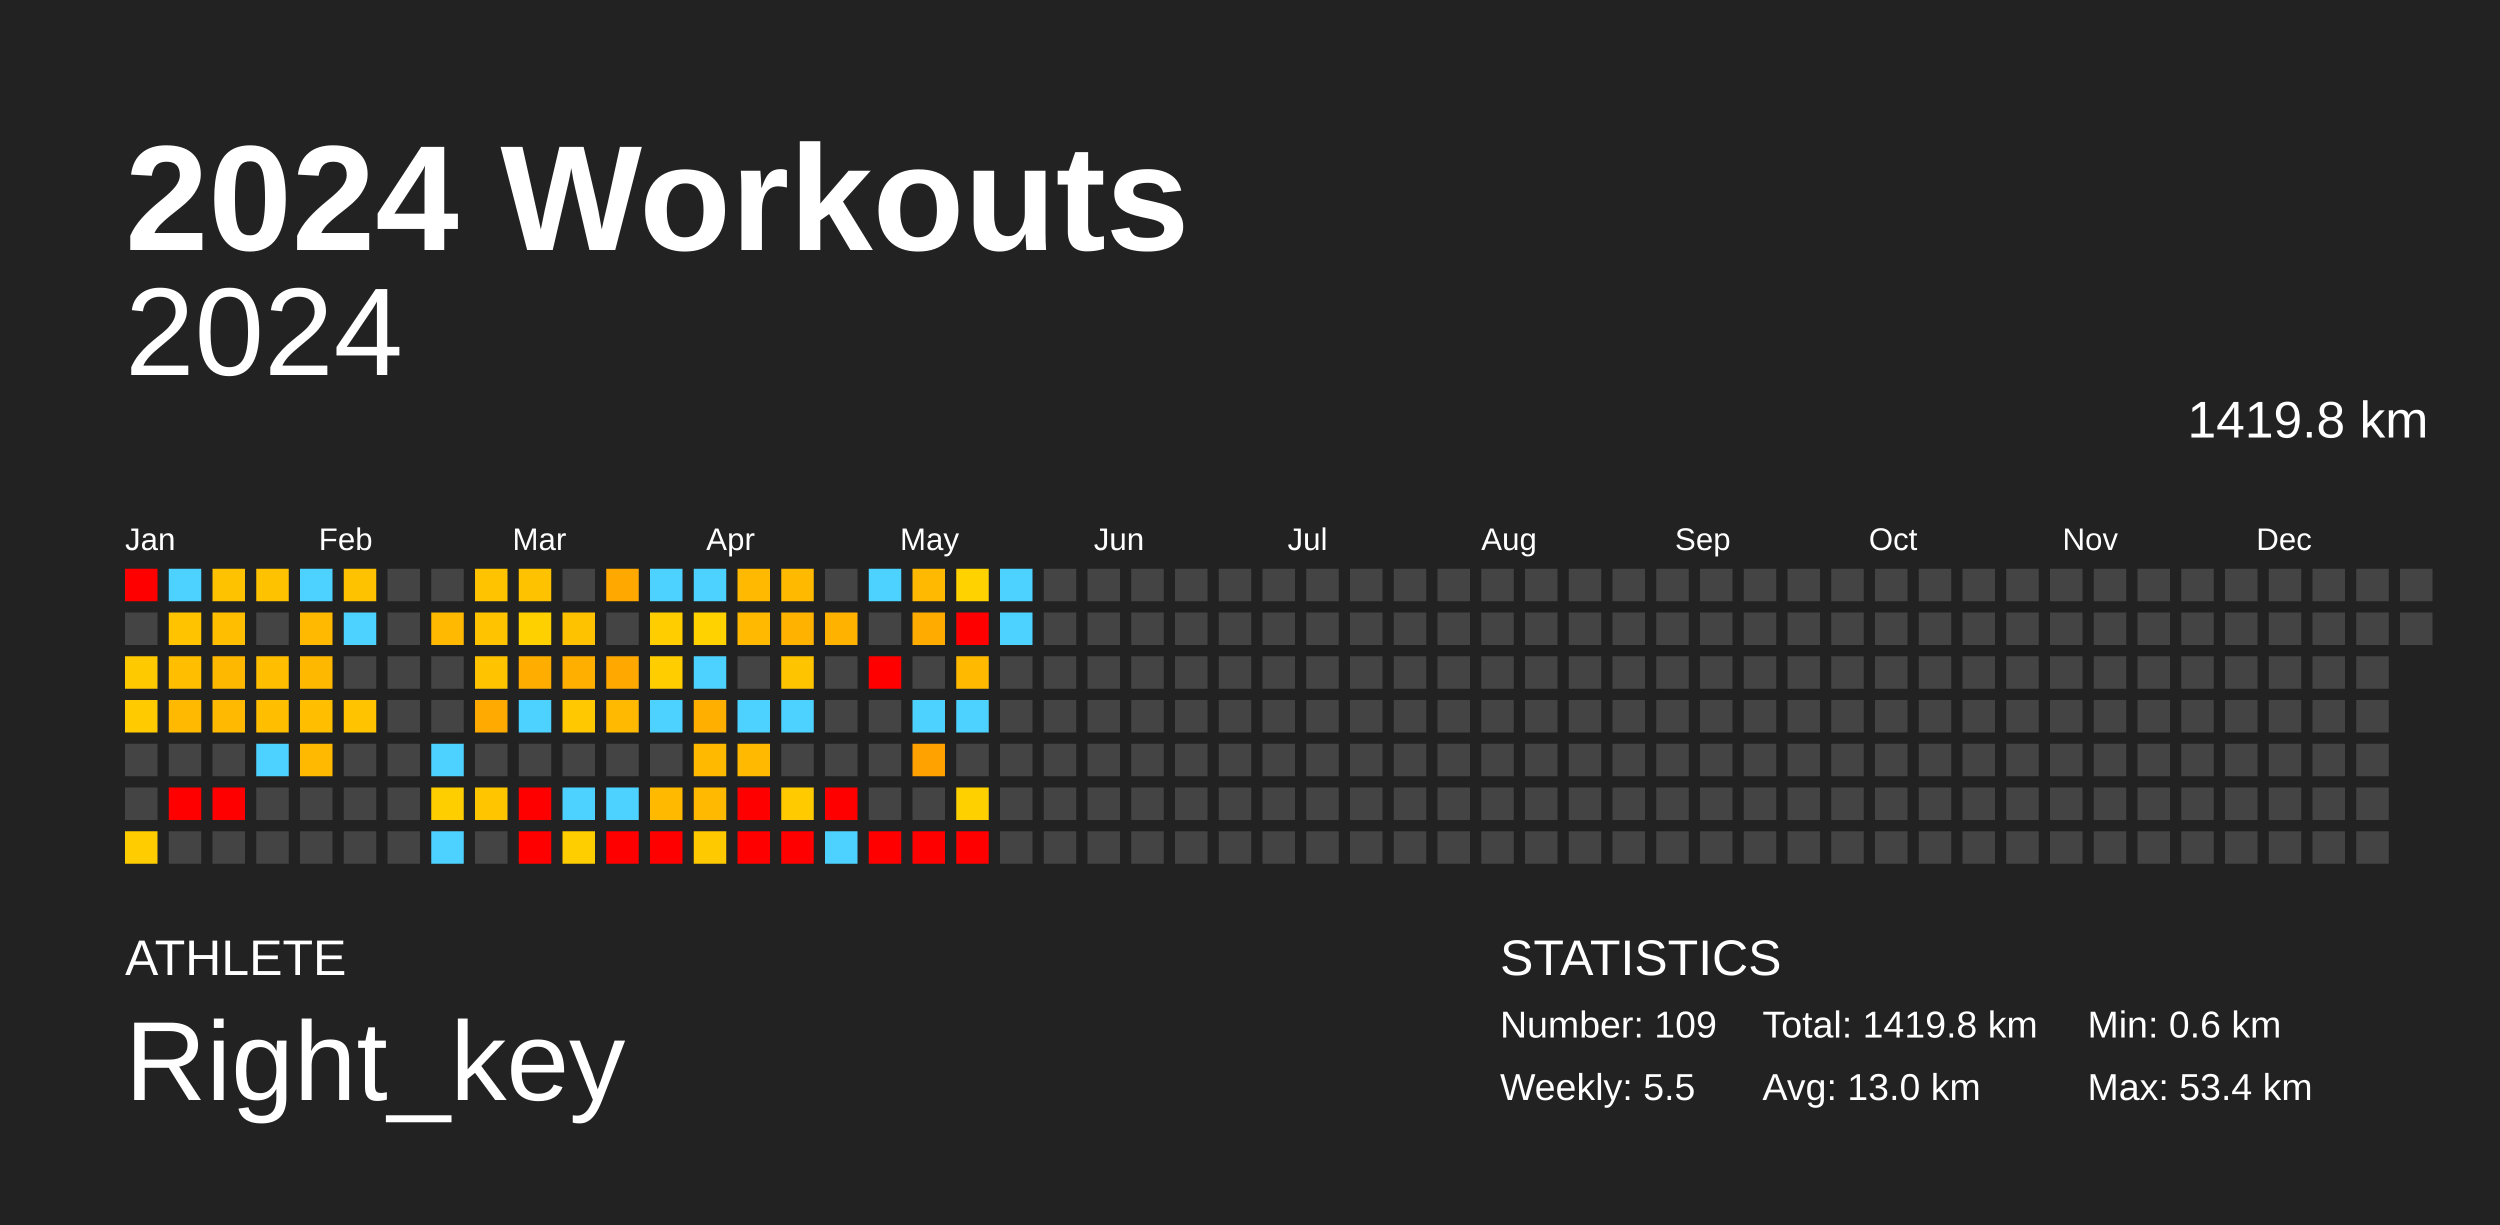
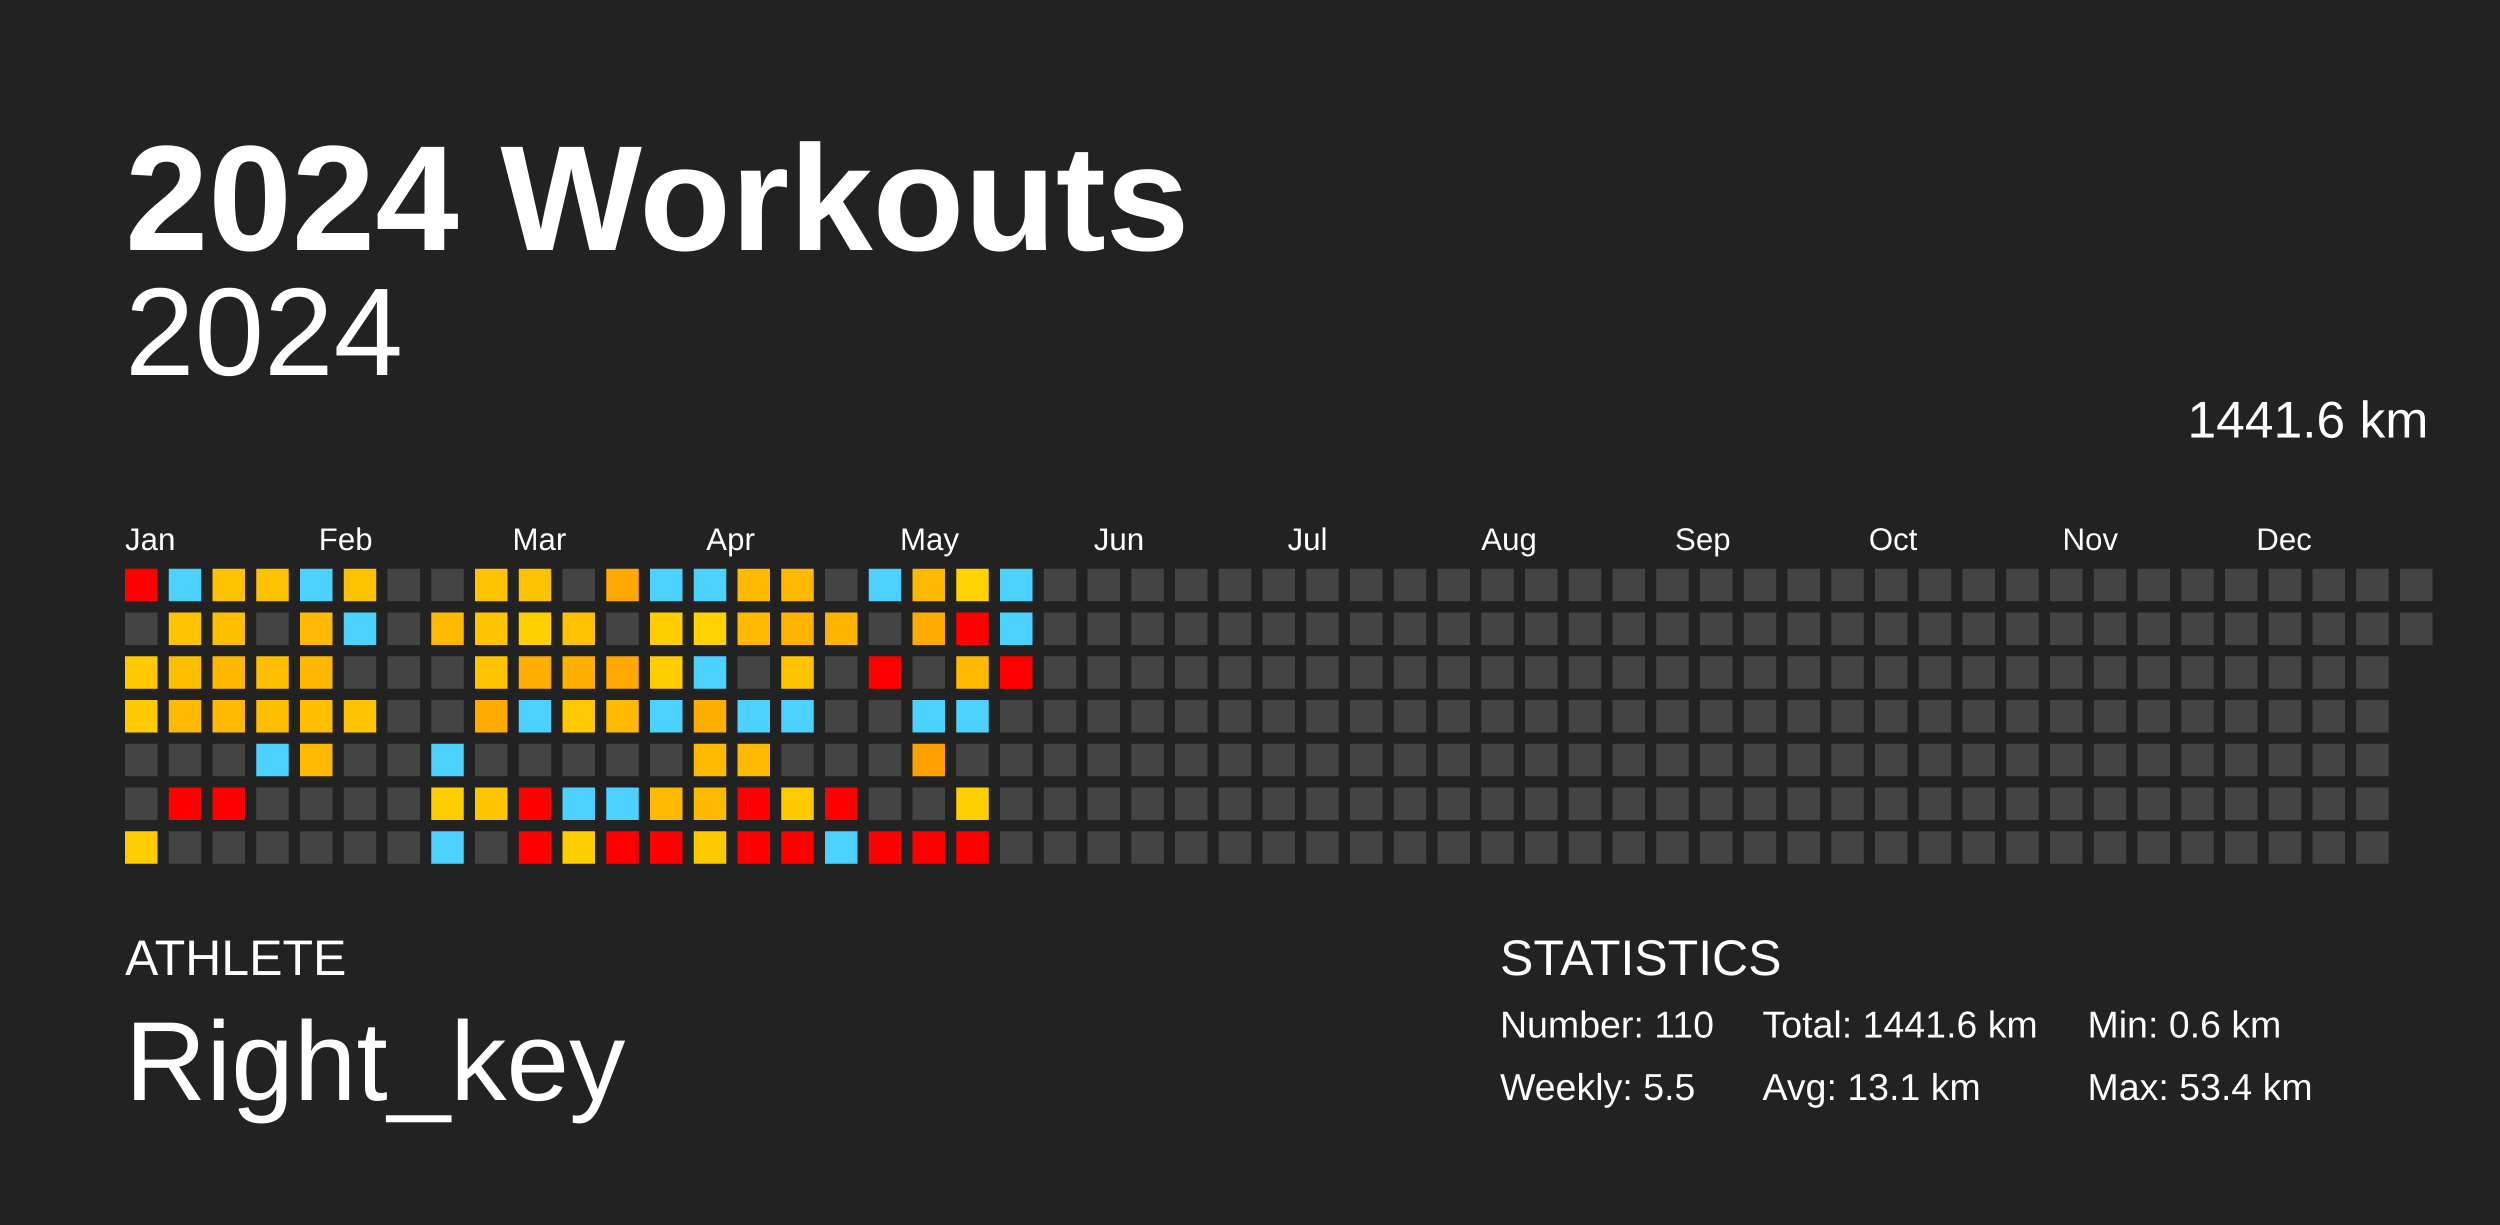
<svg xmlns="http://www.w3.org/2000/svg" baseProfile="full" height="98mm" version="1.1" viewBox="0,0,200,98" width="200mm">
  <defs />
  <rect fill="#222222" height="98" width="200" x="0" y="0" />
  <text fill="#FFFFFF" style="font-size:12px; font-family:Arial; font-weight:bold;" x="10" y="20">2024 Workouts</text>
  <text fill="#FFFFFF" style="font-size:4px; font-family:Arial" x="10" y="78">ATHLETE</text>
  <text fill="#FFFFFF" style="font-size:9px; font-family:Arial" x="10" y="88">Right_key</text>
  <text fill="#FFFFFF" style="font-size:4px; font-family:Arial" x="120" y="78">STATISTICS</text>
-   <text fill="#FFFFFF" style="font-size:3px; font-family:Arial" x="120" y="83">Number: 109</text>
+   <text fill="#FFFFFF" style="font-size:3px; font-family:Arial" x="120" y="83">Number: 110</text>
  <text fill="#FFFFFF" style="font-size:3px; font-family:Arial" x="120" y="88">Weekly: 5.5</text>
-   <text fill="#FFFFFF" style="font-size:3px; font-family:Arial" x="141" y="83">Total: 1419.8 km</text>
-   <text fill="#FFFFFF" style="font-size:3px; font-family:Arial" x="141" y="88">Avg: 13.0 km</text>
+   <text fill="#FFFFFF" style="font-size:3px; font-family:Arial" x="141" y="83">Total: 1441.6 km</text>
+   <text fill="#FFFFFF" style="font-size:3px; font-family:Arial" x="141" y="88">Avg: 13.1 km</text>
  <text fill="#FFFFFF" style="font-size:3px; font-family:Arial" x="167" y="83">Min: 0.6 km</text>
  <text fill="#FFFFFF" style="font-size:3px; font-family:Arial" x="167" y="88">Max: 53.4 km</text>
  <text alignment-baseline="hanging" fill="#FFFFFF" style="font-size:10.0px; font-family:Arial;" x="10" y="30">2024</text>
-   <text alignment-baseline="hanging" fill="#FFFFFF" style="font-size:4.125px; font-family:Arial;" x="175" y="35">1419.8 km</text>
+   <text alignment-baseline="hanging" fill="#FFFFFF" style="font-size:4.125px; font-family:Arial;" x="175" y="35">1441.6 km</text>
  <text fill="#FFFFFF" style="font-size:2.5px; font-family:Arial" x="10.0" y="44">Jan</text>
  <text fill="#FFFFFF" style="font-size:2.5px; font-family:Arial" x="25.5" y="44">Feb</text>
  <text fill="#FFFFFF" style="font-size:2.5px; font-family:Arial" x="41.0" y="44">Mar</text>
  <text fill="#FFFFFF" style="font-size:2.5px; font-family:Arial" x="56.5" y="44">Apr</text>
  <text fill="#FFFFFF" style="font-size:2.5px; font-family:Arial" x="72.0" y="44">May</text>
  <text fill="#FFFFFF" style="font-size:2.5px; font-family:Arial" x="87.5" y="44">Jun</text>
  <text fill="#FFFFFF" style="font-size:2.5px; font-family:Arial" x="103.0" y="44">Jul</text>
  <text fill="#FFFFFF" style="font-size:2.5px; font-family:Arial" x="118.5" y="44">Aug</text>
  <text fill="#FFFFFF" style="font-size:2.5px; font-family:Arial" x="134.0" y="44">Sep</text>
  <text fill="#FFFFFF" style="font-size:2.5px; font-family:Arial" x="149.5" y="44">Oct</text>
  <text fill="#FFFFFF" style="font-size:2.5px; font-family:Arial" x="165.0" y="44">Nov</text>
  <text fill="#FFFFFF" style="font-size:2.5px; font-family:Arial" x="180.5" y="44">Dec</text>
  <rect fill="red" height="2.6" width="2.6" x="10.0" y="45.5" />
  <rect fill="#444444" height="2.6" width="2.6" x="10.0" y="49.0" />
  <rect fill="#ffc900" height="2.6" width="2.6" x="10.0" y="52.5" />
  <rect fill="#ffcb00" height="2.6" width="2.6" x="10.0" y="56.0" />
  <rect fill="#444444" height="2.6" width="2.6" x="10.0" y="59.5" />
  <rect fill="#444444" height="2.6" width="2.6" x="10.0" y="63.0" />
  <rect fill="#ffcc00" height="2.6" width="2.6" x="10.0" y="66.5" />
  <rect fill="#4dd2ff" height="2.6" width="2.6" x="13.5" y="45.5" />
  <rect fill="#ffc300" height="2.6" width="2.6" x="13.5" y="49.0" />
  <rect fill="#ffbe00" height="2.6" width="2.6" x="13.5" y="52.5" />
  <rect fill="#ffb900" height="2.6" width="2.6" x="13.5" y="56.0" />
  <rect fill="#444444" height="2.6" width="2.6" x="13.5" y="59.5" />
  <rect fill="red" height="2.6" width="2.6" x="13.5" y="63.0" />
  <rect fill="#444444" height="2.6" width="2.6" x="13.5" y="66.5" />
  <rect fill="#ffc200" height="2.6" width="2.6" x="17.0" y="45.5" />
  <rect fill="#ffbe00" height="2.6" width="2.6" x="17.0" y="49.0" />
  <rect fill="#ffb800" height="2.6" width="2.6" x="17.0" y="52.5" />
  <rect fill="#ffb900" height="2.6" width="2.6" x="17.0" y="56.0" />
  <rect fill="#444444" height="2.6" width="2.6" x="17.0" y="59.5" />
  <rect fill="red" height="2.6" width="2.6" x="17.0" y="63.0" />
  <rect fill="#444444" height="2.6" width="2.6" x="17.0" y="66.5" />
  <rect fill="#ffc200" height="2.6" width="2.6" x="20.5" y="45.5" />
  <rect fill="#444444" height="2.6" width="2.6" x="20.5" y="49.0" />
  <rect fill="#ffbe00" height="2.6" width="2.6" x="20.5" y="52.5" />
  <rect fill="#ffbe00" height="2.6" width="2.6" x="20.5" y="56.0" />
  <rect fill="#4dd2ff" height="2.6" width="2.6" x="20.5" y="59.5" />
  <rect fill="#444444" height="2.6" width="2.6" x="20.5" y="63.0" />
  <rect fill="#444444" height="2.6" width="2.6" x="20.5" y="66.5" />
  <rect fill="#4dd2ff" height="2.6" width="2.6" x="24.0" y="45.5" />
  <rect fill="#ffb900" height="2.6" width="2.6" x="24.0" y="49.0" />
  <rect fill="#ffb800" height="2.6" width="2.6" x="24.0" y="52.5" />
  <rect fill="#ffbe00" height="2.6" width="2.6" x="24.0" y="56.0" />
  <rect fill="#ffb900" height="2.6" width="2.6" x="24.0" y="59.5" />
  <rect fill="#444444" height="2.6" width="2.6" x="24.0" y="63.0" />
  <rect fill="#444444" height="2.6" width="2.6" x="24.0" y="66.5" />
  <rect fill="#ffc200" height="2.6" width="2.6" x="27.5" y="45.5" />
  <rect fill="#4dd2ff" height="2.6" width="2.6" x="27.5" y="49.0" />
  <rect fill="#444444" height="2.6" width="2.6" x="27.5" y="52.5" />
  <rect fill="#ffc300" height="2.6" width="2.6" x="27.5" y="56.0" />
  <rect fill="#444444" height="2.6" width="2.6" x="27.5" y="59.5" />
  <rect fill="#444444" height="2.6" width="2.6" x="27.5" y="63.0" />
  <rect fill="#444444" height="2.6" width="2.6" x="27.5" y="66.5" />
  <rect fill="#444444" height="2.6" width="2.6" x="31.0" y="45.5" />
  <rect fill="#444444" height="2.6" width="2.6" x="31.0" y="49.0" />
  <rect fill="#444444" height="2.6" width="2.6" x="31.0" y="52.5" />
  <rect fill="#444444" height="2.6" width="2.6" x="31.0" y="56.0" />
  <rect fill="#444444" height="2.6" width="2.6" x="31.0" y="59.5" />
  <rect fill="#444444" height="2.6" width="2.6" x="31.0" y="63.0" />
  <rect fill="#444444" height="2.6" width="2.6" x="31.0" y="66.5" />
  <rect fill="#444444" height="2.6" width="2.6" x="34.5" y="45.5" />
  <rect fill="#ffb900" height="2.6" width="2.6" x="34.5" y="49.0" />
  <rect fill="#444444" height="2.6" width="2.6" x="34.5" y="52.5" />
  <rect fill="#444444" height="2.6" width="2.6" x="34.5" y="56.0" />
  <rect fill="#4dd2ff" height="2.6" width="2.6" x="34.5" y="59.5" />
  <rect fill="#ffce00" height="2.6" width="2.6" x="34.5" y="63.0" />
  <rect fill="#4dd2ff" height="2.6" width="2.6" x="34.5" y="66.5" />
  <rect fill="#ffc300" height="2.6" width="2.6" x="38.0" y="45.5" />
  <rect fill="#ffc300" height="2.6" width="2.6" x="38.0" y="49.0" />
  <rect fill="#ffc300" height="2.6" width="2.6" x="38.0" y="52.5" />
  <rect fill="#ffaa00" height="2.6" width="2.6" x="38.0" y="56.0" />
  <rect fill="#444444" height="2.6" width="2.6" x="38.0" y="59.5" />
  <rect fill="#ffc600" height="2.6" width="2.6" x="38.0" y="63.0" />
  <rect fill="#444444" height="2.6" width="2.6" x="38.0" y="66.5" />
  <rect fill="#ffc200" height="2.6" width="2.6" x="41.5" y="45.5" />
  <rect fill="#ffd000" height="2.6" width="2.6" x="41.5" y="49.0" />
  <rect fill="#ffae00" height="2.6" width="2.6" x="41.5" y="52.5" />
  <rect fill="#4dd2ff" height="2.6" width="2.6" x="41.5" y="56.0" />
  <rect fill="#444444" height="2.6" width="2.6" x="41.5" y="59.5" />
  <rect fill="red" height="2.6" width="2.6" x="41.5" y="63.0" />
  <rect fill="red" height="2.6" width="2.6" x="41.5" y="66.5" />
  <rect fill="#444444" height="2.6" width="2.6" x="45.0" y="45.5" />
  <rect fill="#ffc200" height="2.6" width="2.6" x="45.0" y="49.0" />
  <rect fill="#ffaf00" height="2.6" width="2.6" x="45.0" y="52.5" />
  <rect fill="#ffc800" height="2.6" width="2.6" x="45.0" y="56.0" />
  <rect fill="#444444" height="2.6" width="2.6" x="45.0" y="59.5" />
  <rect fill="#4dd2ff" height="2.6" width="2.6" x="45.0" y="63.0" />
  <rect fill="#ffce00" height="2.6" width="2.6" x="45.0" y="66.5" />
  <rect fill="#ffa900" height="2.6" width="2.6" x="48.5" y="45.5" />
  <rect fill="#444444" height="2.6" width="2.6" x="48.5" y="49.0" />
  <rect fill="#ffa800" height="2.6" width="2.6" x="48.5" y="52.5" />
  <rect fill="#ffb900" height="2.6" width="2.6" x="48.5" y="56.0" />
  <rect fill="#444444" height="2.6" width="2.6" x="48.5" y="59.5" />
  <rect fill="#4dd2ff" height="2.6" width="2.6" x="48.5" y="63.0" />
  <rect fill="red" height="2.6" width="2.6" x="48.5" y="66.5" />
  <rect fill="#4dd2ff" height="2.6" width="2.6" x="52.0" y="45.5" />
  <rect fill="#ffcd00" height="2.6" width="2.6" x="52.0" y="49.0" />
  <rect fill="#ffcd00" height="2.6" width="2.6" x="52.0" y="52.5" />
  <rect fill="#4dd2ff" height="2.6" width="2.6" x="52.0" y="56.0" />
  <rect fill="#444444" height="2.6" width="2.6" x="52.0" y="59.5" />
  <rect fill="#ffba00" height="2.6" width="2.6" x="52.0" y="63.0" />
  <rect fill="red" height="2.6" width="2.6" x="52.0" y="66.5" />
  <rect fill="#4dd2ff" height="2.6" width="2.6" x="55.5" y="45.5" />
  <rect fill="#ffd200" height="2.6" width="2.6" x="55.5" y="49.0" />
  <rect fill="#4dd2ff" height="2.6" width="2.6" x="55.5" y="52.5" />
  <rect fill="#ffaf00" height="2.6" width="2.6" x="55.5" y="56.0" />
  <rect fill="#ffba00" height="2.6" width="2.6" x="55.5" y="59.5" />
  <rect fill="#ffb900" height="2.6" width="2.6" x="55.5" y="63.0" />
  <rect fill="#ffc900" height="2.6" width="2.6" x="55.5" y="66.5" />
  <rect fill="#ffb900" height="2.6" width="2.6" x="59.0" y="45.5" />
  <rect fill="#ffb900" height="2.6" width="2.6" x="59.0" y="49.0" />
  <rect fill="#444444" height="2.6" width="2.6" x="59.0" y="52.5" />
  <rect fill="#4dd2ff" height="2.6" width="2.6" x="59.0" y="56.0" />
  <rect fill="#ffb900" height="2.6" width="2.6" x="59.0" y="59.5" />
  <rect fill="red" height="2.6" width="2.6" x="59.0" y="63.0" />
  <rect fill="red" height="2.6" width="2.6" x="59.0" y="66.5" />
  <rect fill="#ffba00" height="2.6" width="2.6" x="62.5" y="45.5" />
  <rect fill="#ffb300" height="2.6" width="2.6" x="62.5" y="49.0" />
  <rect fill="#ffc400" height="2.6" width="2.6" x="62.5" y="52.5" />
  <rect fill="#4dd2ff" height="2.6" width="2.6" x="62.5" y="56.0" />
  <rect fill="#444444" height="2.6" width="2.6" x="62.5" y="59.5" />
  <rect fill="#ffca00" height="2.6" width="2.6" x="62.5" y="63.0" />
  <rect fill="red" height="2.6" width="2.6" x="62.5" y="66.5" />
  <rect fill="#444444" height="2.6" width="2.6" x="66.0" y="45.5" />
  <rect fill="#ffb200" height="2.6" width="2.6" x="66.0" y="49.0" />
  <rect fill="#444444" height="2.6" width="2.6" x="66.0" y="52.5" />
  <rect fill="#444444" height="2.6" width="2.6" x="66.0" y="56.0" />
  <rect fill="#444444" height="2.6" width="2.6" x="66.0" y="59.5" />
  <rect fill="red" height="2.6" width="2.6" x="66.0" y="63.0" />
  <rect fill="#4dd2ff" height="2.6" width="2.6" x="66.0" y="66.5" />
  <rect fill="#4dd2ff" height="2.6" width="2.6" x="69.5" y="45.5" />
  <rect fill="#444444" height="2.6" width="2.6" x="69.5" y="49.0" />
  <rect fill="red" height="2.6" width="2.6" x="69.5" y="52.5" />
  <rect fill="#444444" height="2.6" width="2.6" x="69.5" y="56.0" />
  <rect fill="#444444" height="2.6" width="2.6" x="69.5" y="59.5" />
  <rect fill="#444444" height="2.6" width="2.6" x="69.5" y="63.0" />
  <rect fill="red" height="2.6" width="2.6" x="69.5" y="66.5" />
  <rect fill="#ffb900" height="2.6" width="2.6" x="73.0" y="45.5" />
  <rect fill="#ffab00" height="2.6" width="2.6" x="73.0" y="49.0" />
  <rect fill="#444444" height="2.6" width="2.6" x="73.0" y="52.5" />
  <rect fill="#4dd2ff" height="2.6" width="2.6" x="73.0" y="56.0" />
  <rect fill="#ffa200" height="2.6" width="2.6" x="73.0" y="59.5" />
  <rect fill="#444444" height="2.6" width="2.6" x="73.0" y="63.0" />
  <rect fill="red" height="2.6" width="2.6" x="73.0" y="66.5" />
  <rect fill="#ffd200" height="2.6" width="2.6" x="76.5" y="45.5" />
  <rect fill="red" height="2.6" width="2.6" x="76.5" y="49.0" />
  <rect fill="#ffba00" height="2.6" width="2.6" x="76.5" y="52.5" />
  <rect fill="#4dd2ff" height="2.6" width="2.6" x="76.5" y="56.0" />
  <rect fill="#444444" height="2.6" width="2.6" x="76.5" y="59.5" />
  <rect fill="#ffd000" height="2.6" width="2.6" x="76.5" y="63.0" />
  <rect fill="red" height="2.6" width="2.6" x="76.5" y="66.5" />
  <rect fill="#4dd2ff" height="2.6" width="2.6" x="80.0" y="45.5" />
  <rect fill="#4dd2ff" height="2.6" width="2.6" x="80.0" y="49.0" />
-   <rect fill="#444444" height="2.6" width="2.6" x="80.0" y="52.5" />
+   <rect fill="red" height="2.6" width="2.6" x="80.0" y="52.5" />
  <rect fill="#444444" height="2.6" width="2.6" x="80.0" y="56.0" />
  <rect fill="#444444" height="2.6" width="2.6" x="80.0" y="59.5" />
  <rect fill="#444444" height="2.6" width="2.6" x="80.0" y="63.0" />
  <rect fill="#444444" height="2.6" width="2.6" x="80.0" y="66.5" />
  <rect fill="#444444" height="2.6" width="2.6" x="83.5" y="45.5" />
  <rect fill="#444444" height="2.6" width="2.6" x="83.5" y="49.0" />
  <rect fill="#444444" height="2.6" width="2.6" x="83.5" y="52.5" />
  <rect fill="#444444" height="2.6" width="2.6" x="83.5" y="56.0" />
  <rect fill="#444444" height="2.6" width="2.6" x="83.5" y="59.5" />
  <rect fill="#444444" height="2.6" width="2.6" x="83.5" y="63.0" />
  <rect fill="#444444" height="2.6" width="2.6" x="83.5" y="66.5" />
  <rect fill="#444444" height="2.6" width="2.6" x="87.0" y="45.5" />
  <rect fill="#444444" height="2.6" width="2.6" x="87.0" y="49.0" />
  <rect fill="#444444" height="2.6" width="2.6" x="87.0" y="52.5" />
  <rect fill="#444444" height="2.6" width="2.6" x="87.0" y="56.0" />
  <rect fill="#444444" height="2.6" width="2.6" x="87.0" y="59.5" />
  <rect fill="#444444" height="2.6" width="2.6" x="87.0" y="63.0" />
  <rect fill="#444444" height="2.6" width="2.6" x="87.0" y="66.5" />
  <rect fill="#444444" height="2.6" width="2.6" x="90.5" y="45.5" />
  <rect fill="#444444" height="2.6" width="2.6" x="90.5" y="49.0" />
  <rect fill="#444444" height="2.6" width="2.6" x="90.5" y="52.5" />
  <rect fill="#444444" height="2.6" width="2.6" x="90.5" y="56.0" />
  <rect fill="#444444" height="2.6" width="2.6" x="90.5" y="59.5" />
  <rect fill="#444444" height="2.6" width="2.6" x="90.5" y="63.0" />
  <rect fill="#444444" height="2.6" width="2.6" x="90.5" y="66.5" />
  <rect fill="#444444" height="2.6" width="2.6" x="94.0" y="45.5" />
  <rect fill="#444444" height="2.6" width="2.6" x="94.0" y="49.0" />
  <rect fill="#444444" height="2.6" width="2.6" x="94.0" y="52.5" />
  <rect fill="#444444" height="2.6" width="2.6" x="94.0" y="56.0" />
  <rect fill="#444444" height="2.6" width="2.6" x="94.0" y="59.5" />
  <rect fill="#444444" height="2.6" width="2.6" x="94.0" y="63.0" />
  <rect fill="#444444" height="2.6" width="2.6" x="94.0" y="66.5" />
  <rect fill="#444444" height="2.6" width="2.6" x="97.5" y="45.5" />
  <rect fill="#444444" height="2.6" width="2.6" x="97.5" y="49.0" />
  <rect fill="#444444" height="2.6" width="2.6" x="97.5" y="52.5" />
  <rect fill="#444444" height="2.6" width="2.6" x="97.5" y="56.0" />
  <rect fill="#444444" height="2.6" width="2.6" x="97.5" y="59.5" />
  <rect fill="#444444" height="2.6" width="2.6" x="97.5" y="63.0" />
  <rect fill="#444444" height="2.6" width="2.6" x="97.5" y="66.5" />
  <rect fill="#444444" height="2.6" width="2.6" x="101.0" y="45.5" />
  <rect fill="#444444" height="2.6" width="2.6" x="101.0" y="49.0" />
  <rect fill="#444444" height="2.6" width="2.6" x="101.0" y="52.5" />
  <rect fill="#444444" height="2.6" width="2.6" x="101.0" y="56.0" />
  <rect fill="#444444" height="2.6" width="2.6" x="101.0" y="59.5" />
  <rect fill="#444444" height="2.6" width="2.6" x="101.0" y="63.0" />
  <rect fill="#444444" height="2.6" width="2.6" x="101.0" y="66.5" />
  <rect fill="#444444" height="2.6" width="2.6" x="104.5" y="45.5" />
  <rect fill="#444444" height="2.6" width="2.6" x="104.5" y="49.0" />
  <rect fill="#444444" height="2.6" width="2.6" x="104.5" y="52.5" />
  <rect fill="#444444" height="2.6" width="2.6" x="104.5" y="56.0" />
  <rect fill="#444444" height="2.6" width="2.6" x="104.5" y="59.5" />
  <rect fill="#444444" height="2.6" width="2.6" x="104.5" y="63.0" />
  <rect fill="#444444" height="2.6" width="2.6" x="104.5" y="66.5" />
  <rect fill="#444444" height="2.6" width="2.6" x="108.0" y="45.5" />
  <rect fill="#444444" height="2.6" width="2.6" x="108.0" y="49.0" />
  <rect fill="#444444" height="2.6" width="2.6" x="108.0" y="52.5" />
  <rect fill="#444444" height="2.6" width="2.6" x="108.0" y="56.0" />
  <rect fill="#444444" height="2.6" width="2.6" x="108.0" y="59.5" />
  <rect fill="#444444" height="2.6" width="2.6" x="108.0" y="63.0" />
  <rect fill="#444444" height="2.6" width="2.6" x="108.0" y="66.5" />
  <rect fill="#444444" height="2.6" width="2.6" x="111.5" y="45.5" />
  <rect fill="#444444" height="2.6" width="2.6" x="111.5" y="49.0" />
  <rect fill="#444444" height="2.6" width="2.6" x="111.5" y="52.5" />
  <rect fill="#444444" height="2.6" width="2.6" x="111.5" y="56.0" />
  <rect fill="#444444" height="2.6" width="2.6" x="111.5" y="59.5" />
  <rect fill="#444444" height="2.6" width="2.6" x="111.5" y="63.0" />
  <rect fill="#444444" height="2.6" width="2.6" x="111.5" y="66.5" />
  <rect fill="#444444" height="2.6" width="2.6" x="115.0" y="45.5" />
  <rect fill="#444444" height="2.6" width="2.6" x="115.0" y="49.0" />
  <rect fill="#444444" height="2.6" width="2.6" x="115.0" y="52.5" />
  <rect fill="#444444" height="2.6" width="2.6" x="115.0" y="56.0" />
  <rect fill="#444444" height="2.6" width="2.6" x="115.0" y="59.5" />
  <rect fill="#444444" height="2.6" width="2.6" x="115.0" y="63.0" />
  <rect fill="#444444" height="2.6" width="2.6" x="115.0" y="66.5" />
  <rect fill="#444444" height="2.6" width="2.6" x="118.5" y="45.5" />
  <rect fill="#444444" height="2.6" width="2.6" x="118.5" y="49.0" />
  <rect fill="#444444" height="2.6" width="2.6" x="118.5" y="52.5" />
  <rect fill="#444444" height="2.6" width="2.6" x="118.5" y="56.0" />
  <rect fill="#444444" height="2.6" width="2.6" x="118.5" y="59.5" />
  <rect fill="#444444" height="2.6" width="2.6" x="118.5" y="63.0" />
  <rect fill="#444444" height="2.6" width="2.6" x="118.5" y="66.5" />
  <rect fill="#444444" height="2.6" width="2.6" x="122.0" y="45.5" />
  <rect fill="#444444" height="2.6" width="2.6" x="122.0" y="49.0" />
  <rect fill="#444444" height="2.6" width="2.6" x="122.0" y="52.5" />
  <rect fill="#444444" height="2.6" width="2.6" x="122.0" y="56.0" />
  <rect fill="#444444" height="2.6" width="2.6" x="122.0" y="59.5" />
  <rect fill="#444444" height="2.6" width="2.6" x="122.0" y="63.0" />
  <rect fill="#444444" height="2.6" width="2.6" x="122.0" y="66.5" />
  <rect fill="#444444" height="2.6" width="2.6" x="125.5" y="45.5" />
  <rect fill="#444444" height="2.6" width="2.6" x="125.5" y="49.0" />
  <rect fill="#444444" height="2.6" width="2.6" x="125.5" y="52.5" />
  <rect fill="#444444" height="2.6" width="2.6" x="125.5" y="56.0" />
  <rect fill="#444444" height="2.6" width="2.6" x="125.5" y="59.5" />
  <rect fill="#444444" height="2.6" width="2.6" x="125.5" y="63.0" />
  <rect fill="#444444" height="2.6" width="2.6" x="125.5" y="66.5" />
  <rect fill="#444444" height="2.6" width="2.6" x="129.0" y="45.5" />
  <rect fill="#444444" height="2.6" width="2.6" x="129.0" y="49.0" />
  <rect fill="#444444" height="2.6" width="2.6" x="129.0" y="52.5" />
  <rect fill="#444444" height="2.6" width="2.6" x="129.0" y="56.0" />
  <rect fill="#444444" height="2.6" width="2.6" x="129.0" y="59.5" />
  <rect fill="#444444" height="2.6" width="2.6" x="129.0" y="63.0" />
  <rect fill="#444444" height="2.6" width="2.6" x="129.0" y="66.5" />
  <rect fill="#444444" height="2.6" width="2.6" x="132.5" y="45.5" />
  <rect fill="#444444" height="2.6" width="2.6" x="132.5" y="49.0" />
  <rect fill="#444444" height="2.6" width="2.6" x="132.5" y="52.5" />
  <rect fill="#444444" height="2.6" width="2.6" x="132.5" y="56.0" />
  <rect fill="#444444" height="2.6" width="2.6" x="132.5" y="59.5" />
  <rect fill="#444444" height="2.6" width="2.6" x="132.5" y="63.0" />
  <rect fill="#444444" height="2.6" width="2.6" x="132.5" y="66.5" />
  <rect fill="#444444" height="2.6" width="2.6" x="136.0" y="45.5" />
  <rect fill="#444444" height="2.6" width="2.6" x="136.0" y="49.0" />
  <rect fill="#444444" height="2.6" width="2.6" x="136.0" y="52.5" />
  <rect fill="#444444" height="2.6" width="2.6" x="136.0" y="56.0" />
  <rect fill="#444444" height="2.6" width="2.6" x="136.0" y="59.5" />
  <rect fill="#444444" height="2.6" width="2.6" x="136.0" y="63.0" />
  <rect fill="#444444" height="2.6" width="2.6" x="136.0" y="66.5" />
  <rect fill="#444444" height="2.6" width="2.6" x="139.5" y="45.5" />
  <rect fill="#444444" height="2.6" width="2.6" x="139.5" y="49.0" />
  <rect fill="#444444" height="2.6" width="2.6" x="139.5" y="52.5" />
  <rect fill="#444444" height="2.6" width="2.6" x="139.5" y="56.0" />
  <rect fill="#444444" height="2.6" width="2.6" x="139.5" y="59.5" />
  <rect fill="#444444" height="2.6" width="2.6" x="139.5" y="63.0" />
  <rect fill="#444444" height="2.6" width="2.6" x="139.5" y="66.5" />
  <rect fill="#444444" height="2.6" width="2.6" x="143.0" y="45.5" />
  <rect fill="#444444" height="2.6" width="2.6" x="143.0" y="49.0" />
  <rect fill="#444444" height="2.6" width="2.6" x="143.0" y="52.5" />
  <rect fill="#444444" height="2.6" width="2.6" x="143.0" y="56.0" />
  <rect fill="#444444" height="2.6" width="2.6" x="143.0" y="59.5" />
  <rect fill="#444444" height="2.6" width="2.6" x="143.0" y="63.0" />
  <rect fill="#444444" height="2.6" width="2.6" x="143.0" y="66.5" />
  <rect fill="#444444" height="2.6" width="2.6" x="146.5" y="45.5" />
  <rect fill="#444444" height="2.6" width="2.6" x="146.5" y="49.0" />
  <rect fill="#444444" height="2.6" width="2.6" x="146.5" y="52.5" />
  <rect fill="#444444" height="2.6" width="2.6" x="146.5" y="56.0" />
  <rect fill="#444444" height="2.6" width="2.6" x="146.5" y="59.5" />
  <rect fill="#444444" height="2.6" width="2.6" x="146.5" y="63.0" />
  <rect fill="#444444" height="2.6" width="2.6" x="146.5" y="66.5" />
  <rect fill="#444444" height="2.6" width="2.6" x="150.0" y="45.5" />
  <rect fill="#444444" height="2.6" width="2.6" x="150.0" y="49.0" />
  <rect fill="#444444" height="2.6" width="2.6" x="150.0" y="52.5" />
  <rect fill="#444444" height="2.6" width="2.6" x="150.0" y="56.0" />
  <rect fill="#444444" height="2.6" width="2.6" x="150.0" y="59.5" />
  <rect fill="#444444" height="2.6" width="2.6" x="150.0" y="63.0" />
  <rect fill="#444444" height="2.6" width="2.6" x="150.0" y="66.5" />
  <rect fill="#444444" height="2.6" width="2.6" x="153.5" y="45.5" />
  <rect fill="#444444" height="2.6" width="2.6" x="153.5" y="49.0" />
  <rect fill="#444444" height="2.6" width="2.6" x="153.5" y="52.5" />
  <rect fill="#444444" height="2.6" width="2.6" x="153.5" y="56.0" />
  <rect fill="#444444" height="2.6" width="2.6" x="153.5" y="59.5" />
  <rect fill="#444444" height="2.6" width="2.6" x="153.5" y="63.0" />
  <rect fill="#444444" height="2.6" width="2.6" x="153.5" y="66.5" />
  <rect fill="#444444" height="2.6" width="2.6" x="157.0" y="45.5" />
  <rect fill="#444444" height="2.6" width="2.6" x="157.0" y="49.0" />
  <rect fill="#444444" height="2.6" width="2.6" x="157.0" y="52.5" />
  <rect fill="#444444" height="2.6" width="2.6" x="157.0" y="56.0" />
  <rect fill="#444444" height="2.6" width="2.6" x="157.0" y="59.5" />
  <rect fill="#444444" height="2.6" width="2.6" x="157.0" y="63.0" />
  <rect fill="#444444" height="2.6" width="2.6" x="157.0" y="66.5" />
  <rect fill="#444444" height="2.6" width="2.6" x="160.5" y="45.5" />
  <rect fill="#444444" height="2.6" width="2.6" x="160.5" y="49.0" />
  <rect fill="#444444" height="2.6" width="2.6" x="160.5" y="52.5" />
  <rect fill="#444444" height="2.6" width="2.6" x="160.5" y="56.0" />
  <rect fill="#444444" height="2.6" width="2.6" x="160.5" y="59.5" />
  <rect fill="#444444" height="2.6" width="2.6" x="160.5" y="63.0" />
  <rect fill="#444444" height="2.6" width="2.6" x="160.5" y="66.5" />
  <rect fill="#444444" height="2.6" width="2.6" x="164.0" y="45.5" />
  <rect fill="#444444" height="2.6" width="2.6" x="164.0" y="49.0" />
  <rect fill="#444444" height="2.6" width="2.6" x="164.0" y="52.5" />
  <rect fill="#444444" height="2.6" width="2.6" x="164.0" y="56.0" />
  <rect fill="#444444" height="2.6" width="2.6" x="164.0" y="59.5" />
  <rect fill="#444444" height="2.6" width="2.6" x="164.0" y="63.0" />
  <rect fill="#444444" height="2.6" width="2.6" x="164.0" y="66.5" />
  <rect fill="#444444" height="2.6" width="2.6" x="167.5" y="45.5" />
  <rect fill="#444444" height="2.6" width="2.6" x="167.5" y="49.0" />
  <rect fill="#444444" height="2.6" width="2.6" x="167.5" y="52.5" />
  <rect fill="#444444" height="2.6" width="2.6" x="167.5" y="56.0" />
  <rect fill="#444444" height="2.6" width="2.6" x="167.5" y="59.5" />
  <rect fill="#444444" height="2.6" width="2.6" x="167.5" y="63.0" />
  <rect fill="#444444" height="2.6" width="2.6" x="167.5" y="66.5" />
  <rect fill="#444444" height="2.6" width="2.6" x="171.0" y="45.5" />
  <rect fill="#444444" height="2.6" width="2.6" x="171.0" y="49.0" />
  <rect fill="#444444" height="2.6" width="2.6" x="171.0" y="52.5" />
  <rect fill="#444444" height="2.6" width="2.6" x="171.0" y="56.0" />
  <rect fill="#444444" height="2.6" width="2.6" x="171.0" y="59.5" />
  <rect fill="#444444" height="2.6" width="2.6" x="171.0" y="63.0" />
  <rect fill="#444444" height="2.6" width="2.6" x="171.0" y="66.5" />
  <rect fill="#444444" height="2.6" width="2.6" x="174.5" y="45.5" />
  <rect fill="#444444" height="2.6" width="2.6" x="174.5" y="49.0" />
  <rect fill="#444444" height="2.6" width="2.6" x="174.5" y="52.5" />
  <rect fill="#444444" height="2.6" width="2.6" x="174.5" y="56.0" />
  <rect fill="#444444" height="2.6" width="2.6" x="174.5" y="59.5" />
  <rect fill="#444444" height="2.6" width="2.6" x="174.5" y="63.0" />
  <rect fill="#444444" height="2.6" width="2.6" x="174.5" y="66.5" />
  <rect fill="#444444" height="2.6" width="2.6" x="178.0" y="45.5" />
  <rect fill="#444444" height="2.6" width="2.6" x="178.0" y="49.0" />
  <rect fill="#444444" height="2.6" width="2.6" x="178.0" y="52.5" />
  <rect fill="#444444" height="2.6" width="2.6" x="178.0" y="56.0" />
  <rect fill="#444444" height="2.6" width="2.6" x="178.0" y="59.5" />
  <rect fill="#444444" height="2.6" width="2.6" x="178.0" y="63.0" />
  <rect fill="#444444" height="2.6" width="2.6" x="178.0" y="66.5" />
  <rect fill="#444444" height="2.6" width="2.6" x="181.5" y="45.5" />
  <rect fill="#444444" height="2.6" width="2.6" x="181.5" y="49.0" />
  <rect fill="#444444" height="2.6" width="2.6" x="181.5" y="52.5" />
  <rect fill="#444444" height="2.6" width="2.6" x="181.5" y="56.0" />
  <rect fill="#444444" height="2.6" width="2.6" x="181.5" y="59.5" />
  <rect fill="#444444" height="2.6" width="2.6" x="181.5" y="63.0" />
  <rect fill="#444444" height="2.6" width="2.6" x="181.5" y="66.5" />
  <rect fill="#444444" height="2.6" width="2.6" x="185.0" y="45.5" />
  <rect fill="#444444" height="2.6" width="2.6" x="185.0" y="49.0" />
  <rect fill="#444444" height="2.6" width="2.6" x="185.0" y="52.5" />
  <rect fill="#444444" height="2.6" width="2.6" x="185.0" y="56.0" />
  <rect fill="#444444" height="2.6" width="2.6" x="185.0" y="59.5" />
  <rect fill="#444444" height="2.6" width="2.6" x="185.0" y="63.0" />
  <rect fill="#444444" height="2.6" width="2.6" x="185.0" y="66.5" />
  <rect fill="#444444" height="2.6" width="2.6" x="188.5" y="45.5" />
  <rect fill="#444444" height="2.6" width="2.6" x="188.5" y="49.0" />
  <rect fill="#444444" height="2.6" width="2.6" x="188.5" y="52.5" />
  <rect fill="#444444" height="2.6" width="2.6" x="188.5" y="56.0" />
  <rect fill="#444444" height="2.6" width="2.6" x="188.5" y="59.5" />
  <rect fill="#444444" height="2.6" width="2.6" x="188.5" y="63.0" />
  <rect fill="#444444" height="2.6" width="2.6" x="188.5" y="66.5" />
  <rect fill="#444444" height="2.6" width="2.6" x="192.0" y="45.5" />
  <rect fill="#444444" height="2.6" width="2.6" x="192.0" y="49.0" />
</svg>
